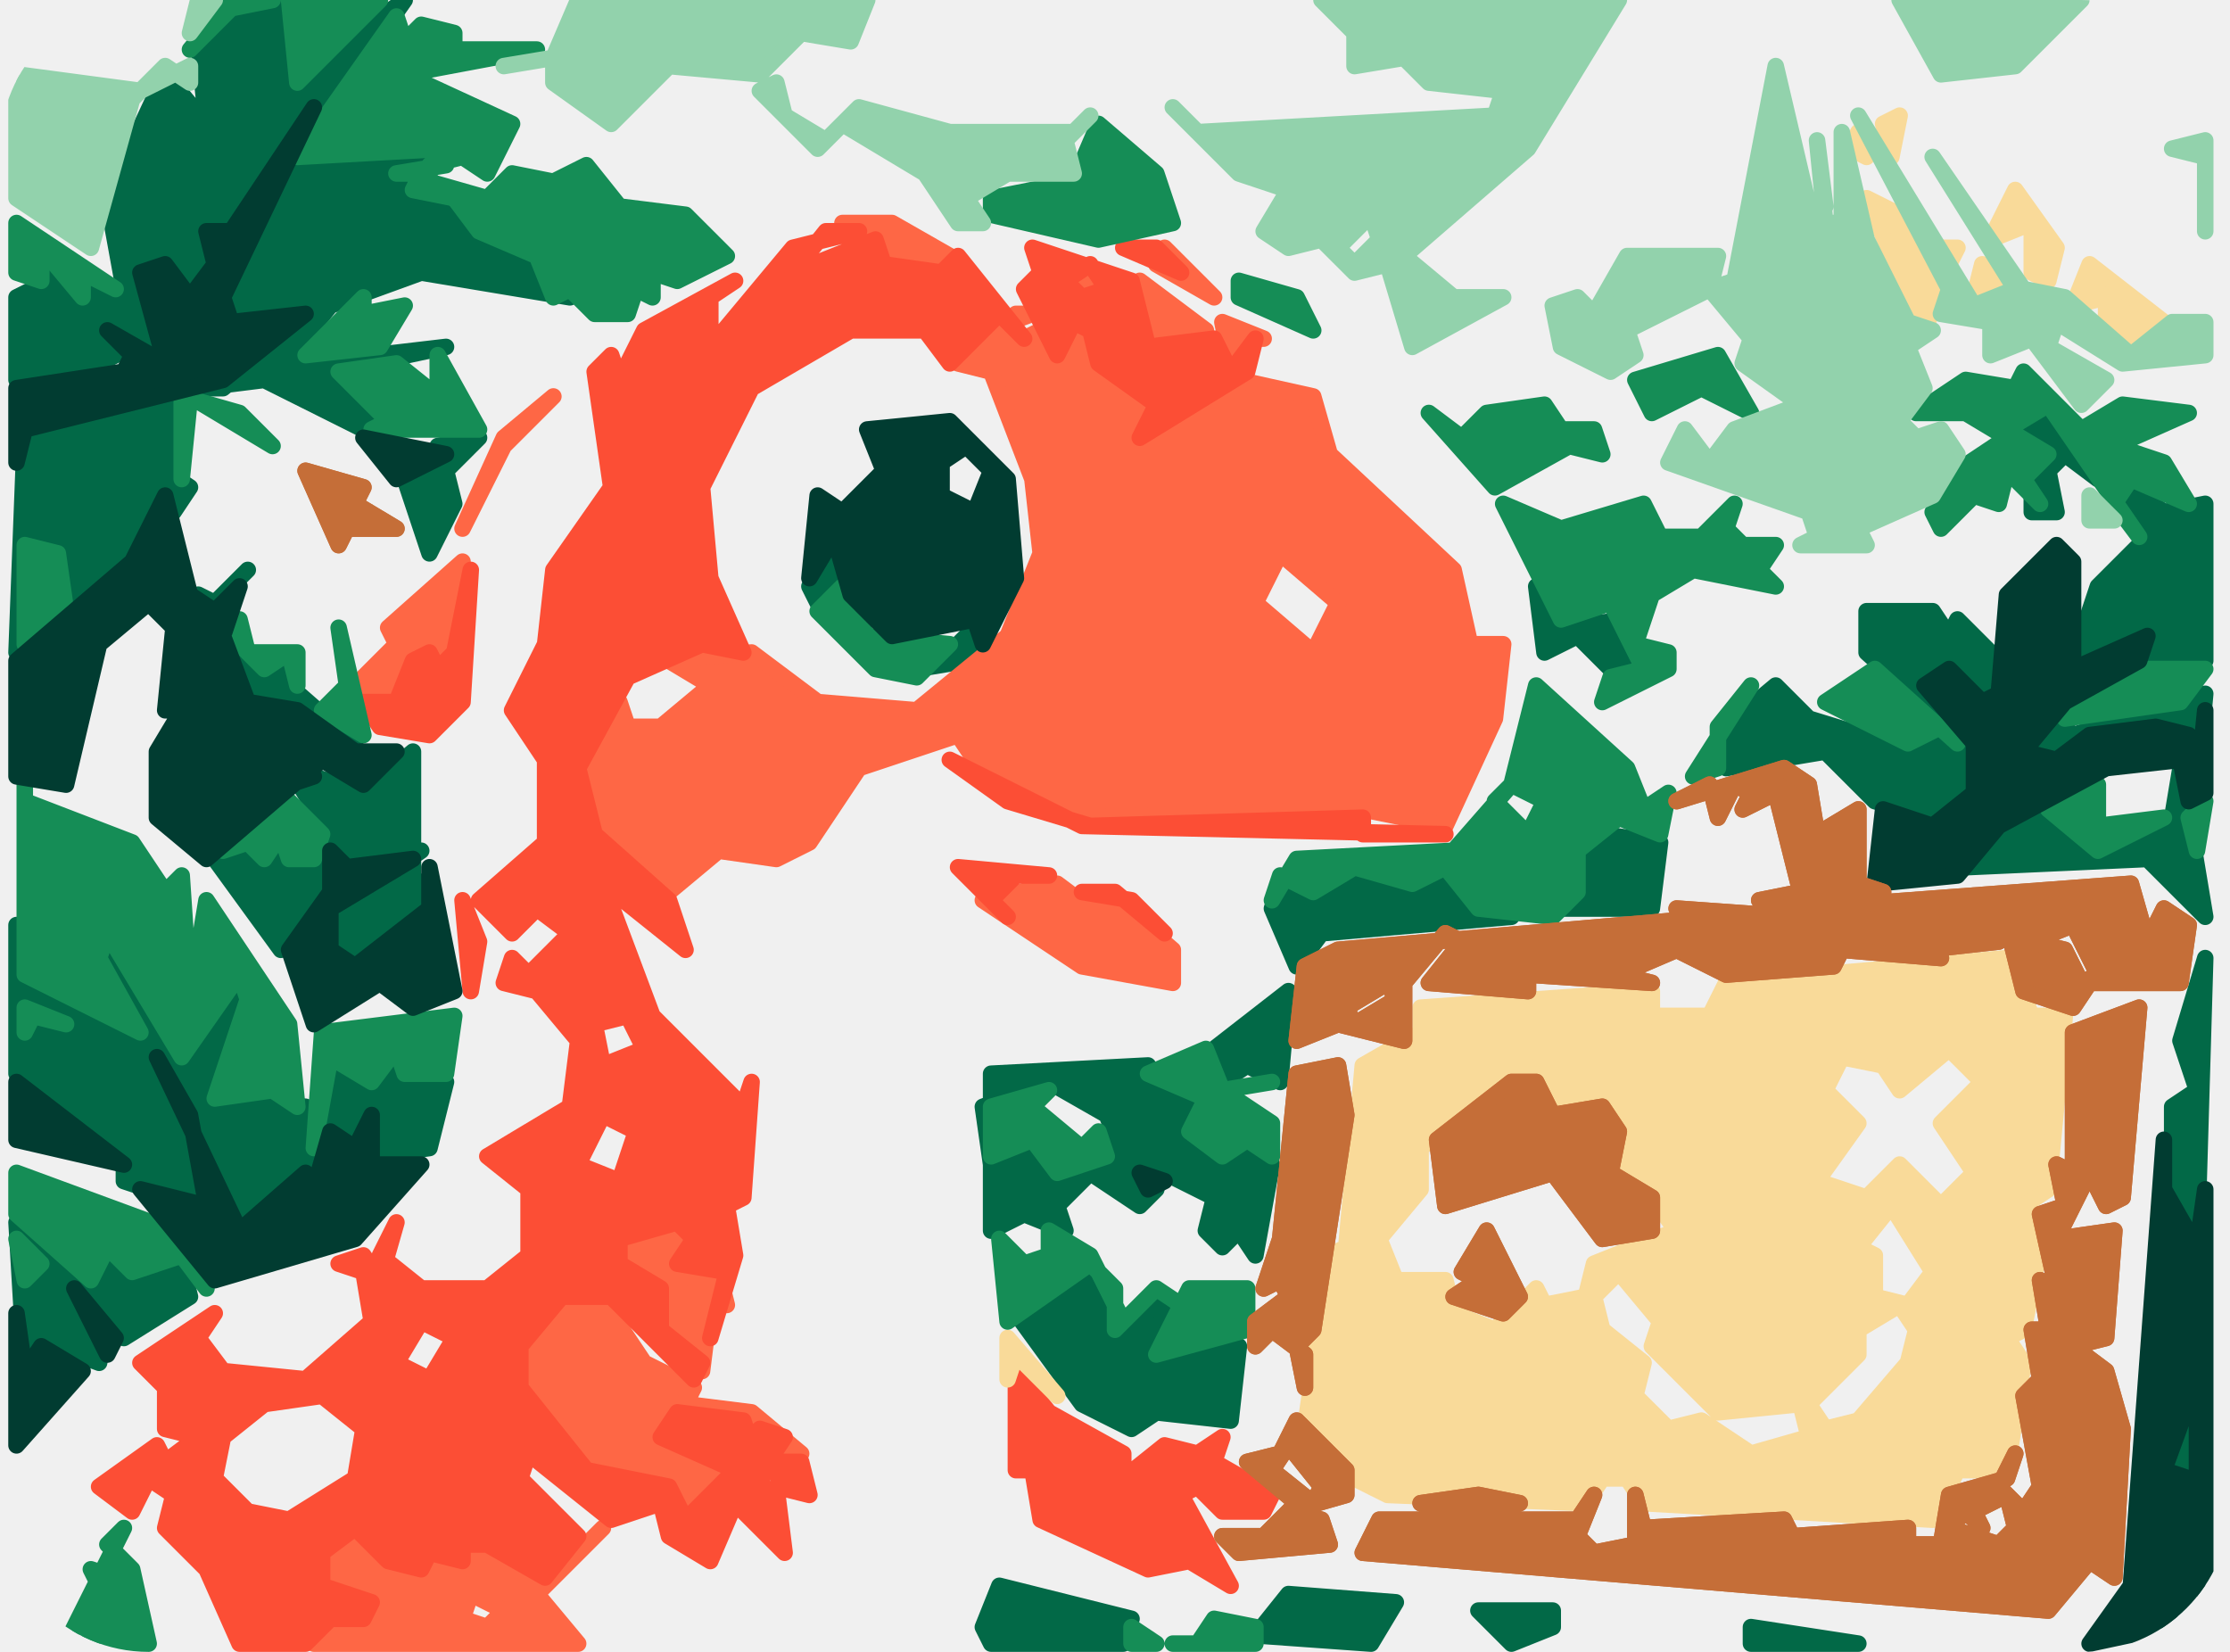
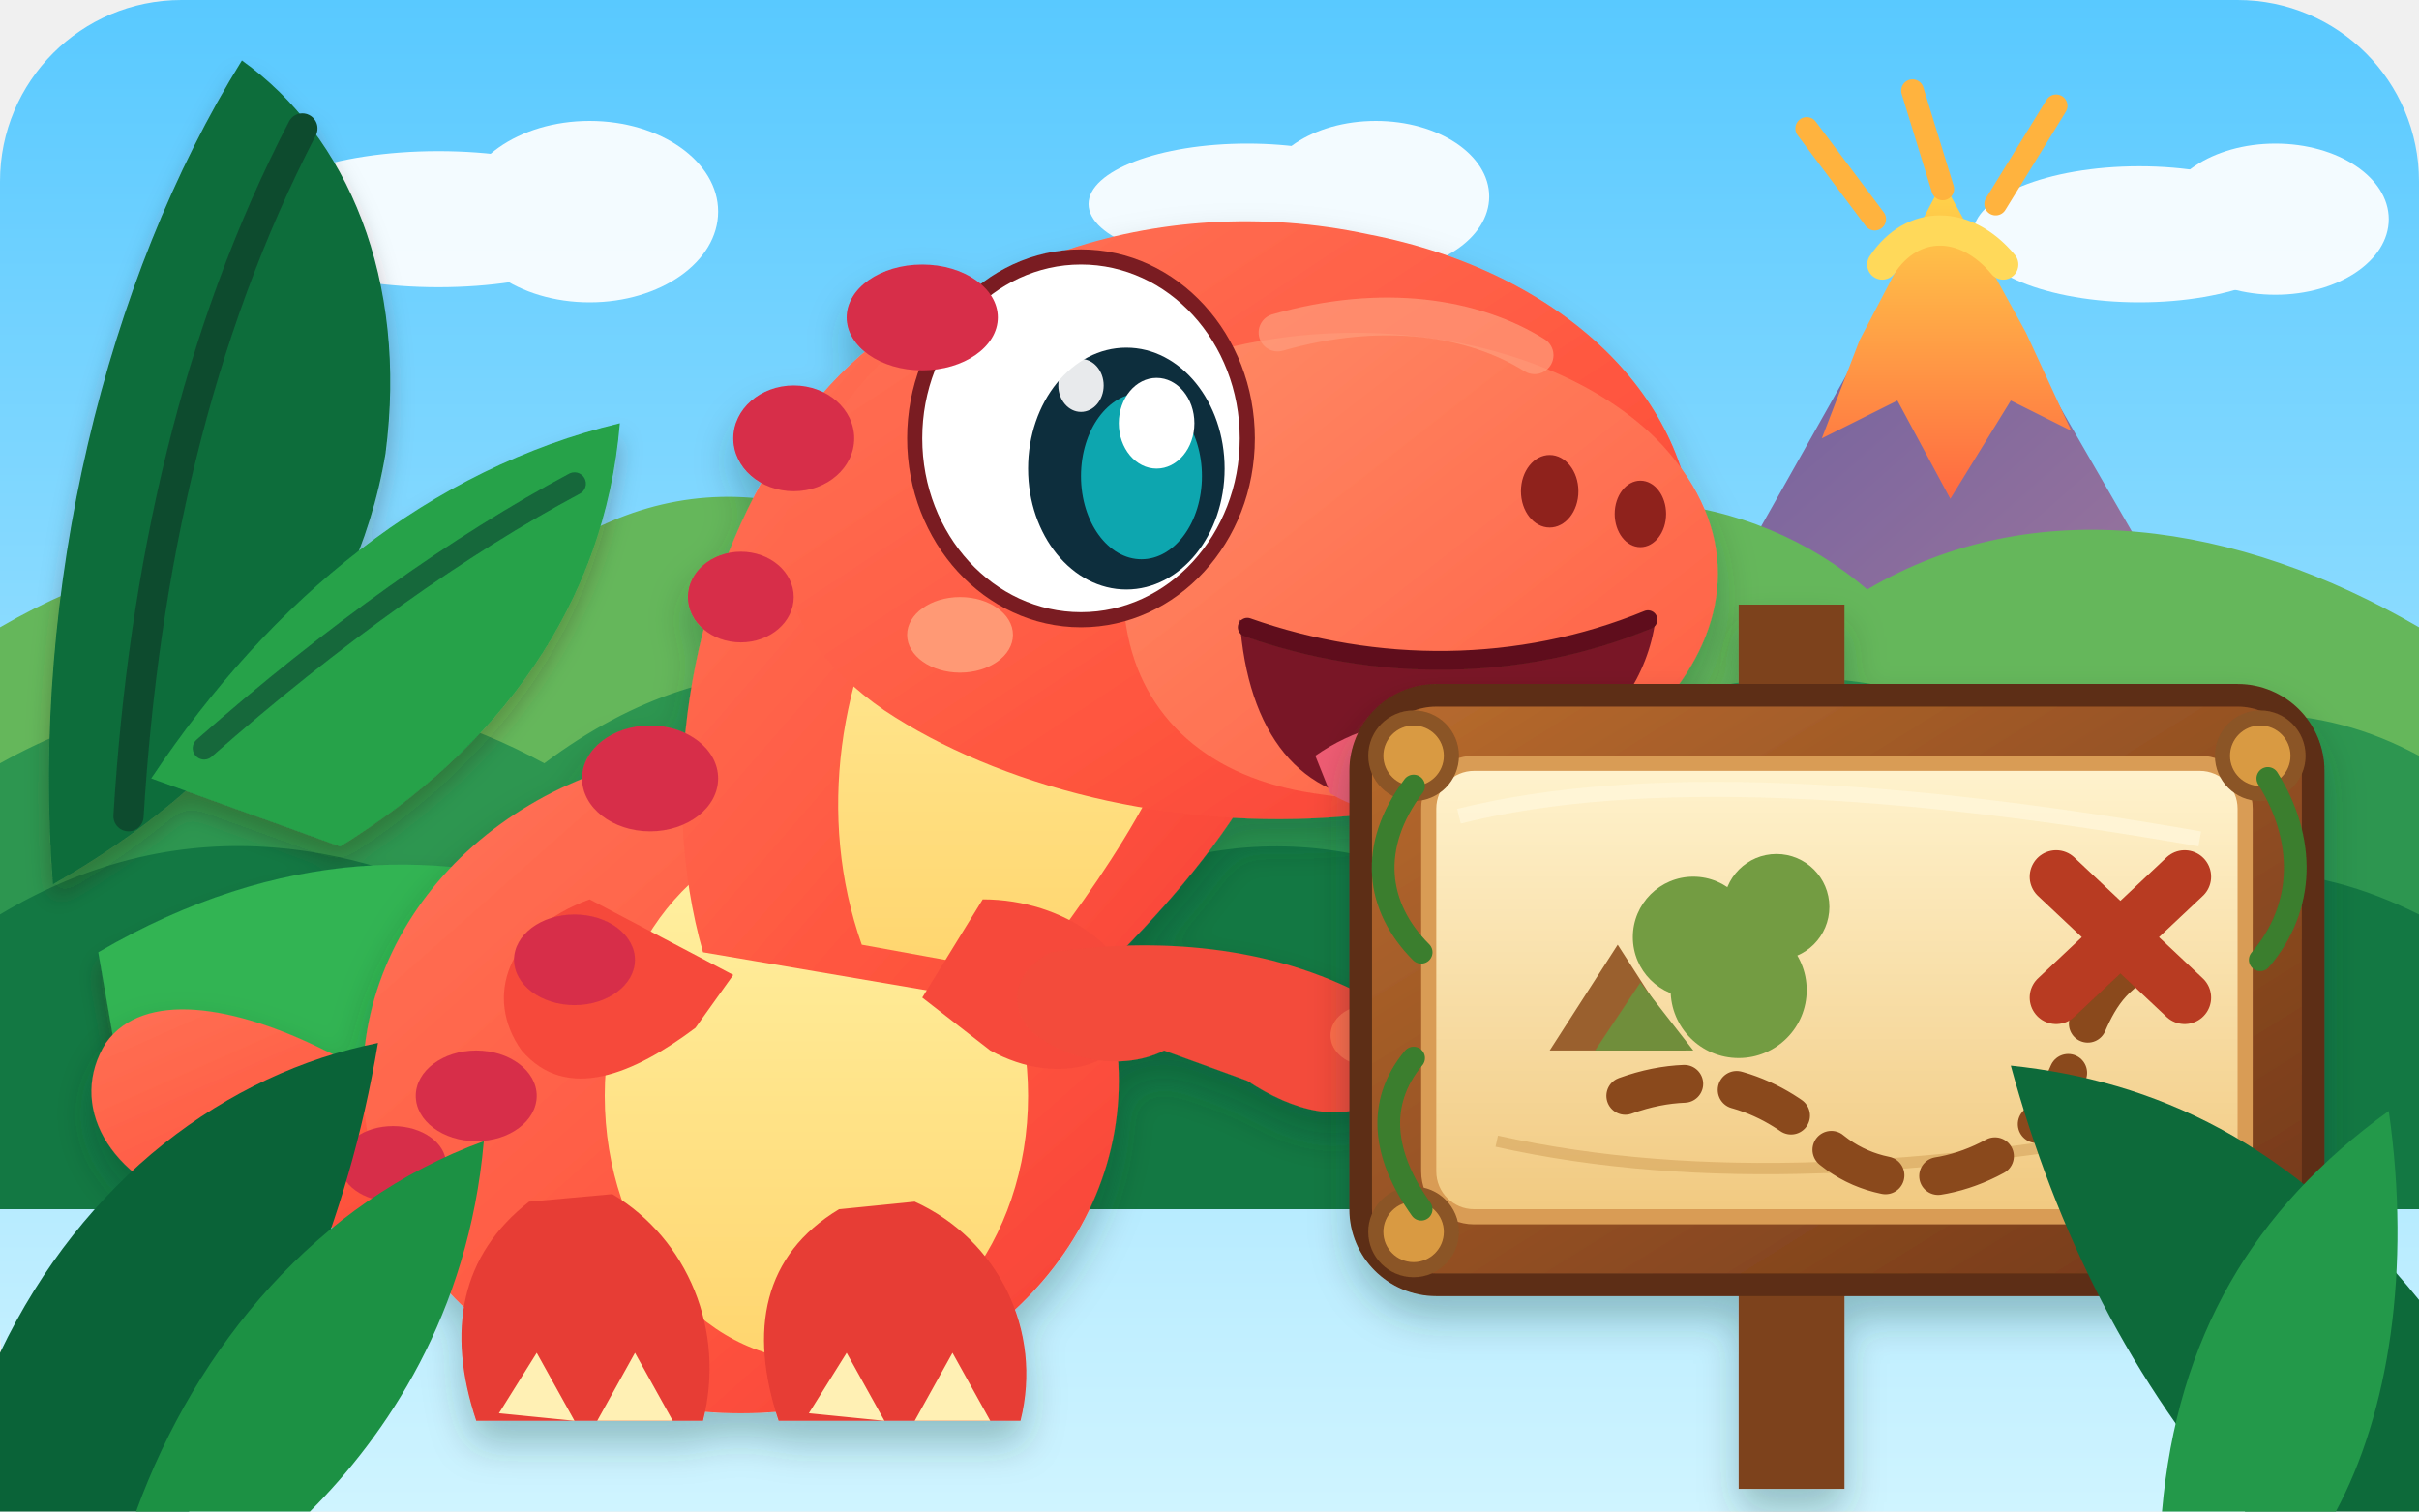
- <svg xmlns="http://www.w3.org/2000/svg" viewBox="0 0 270 200" role="img" aria-label="Mapa Aventura">
-   <style>path{stroke-width:2;stroke-linejoin:round;fill-rule:evenodd}</style>
-   <clipPath id="r">
-     <rect width="270" height="200" rx="18" />
-   </clipPath>
-   <g clip-path="url(#r)">
-     <path d="M212 197l0 2 13 0zM179 195l4 4 5 -2 0 -2zM152 198l14 1 3 -5 -13 -1zM119 197l1 2 16 0 1 -3 -16 -4zM266 168l-3 6 3 8zM123 159l8 11 6 3 3 -2 9 1 1 -9 -10 2 1 -8 -6 5 -3 -8 -4 4zM2 148l1 17 1 -3 8 3 1 -5 2 2 8 -5 -1 -4 -6 2 -3 -3 -2 4zM3 150l3 3 -3 3zM120 130l0 19 4 -2 5 2 -1 -3 4 -4 6 4 2 -2 -3 -2 2 -1 8 4 -1 4 2 2 2 -2 2 3 2 -11 -3 -2 -3 2 -4 -3 1 -5 -4 0 -2 -4zM119 134l8 -3 7 4 2 5 -6 3 -4 -1 -1 -3 -5 2zM156 120l-9 7 1 4 3 -2 4 2zM267 116l-3 10 2 6 -3 2 0 10 3 6zM2 112l0 18 6 6 7 3 0 4 9 3 -2 -11 -4 -7 2 -2 9 22 8 -7 1 2 1 -6 4 1 2 -4 0 6 7 -1 2 -8 -5 0 -1 -3 -3 4 -6 -5 1 9 -2 4 -1 -6 -12 -1 4 -14 -7 10 -14 -22 8 14 -1 3 -12 -5zM2 122l7 2 -5 0 -1 2zM154 110l3 7 3 -4 23 -2 -4 0 -4 -5 -3 2 -8 -2 -5 3 -4 -2zM201 102l-7 -1 -3 4 1 3 -3 2 11 0zM267 111l-3 -18 -1 6 -7 5 -9 -6 -9 7 22 -1zM50 91l-6 5 -9 -3 5 8 -2 4 -3 0 -1 -3 -2 3 -5 -3 4 -4 -5 6 8 11 5 -7 1 -6 2 2 9 -1 -10 7 1 6 10 -7 -2 -3zM245 92l16 -5 5 2 0 6 1 -11 -16 5 -2 -2 5 -4zM29 79l2 6 5 0 7 5 -8 -7 0 -3 -3 2zM118 76l-3 3 -4 -1 4 1 -4 2 6 -1zM209 88l0 5 12 -2 6 6 7 2 4 -3 0 -6 -6 -7 4 -3 5 4 0 -5 -4 -4 -1 2 -2 -3 -8 0 0 5 10 9 -4 3 -13 -4 -4 -4zM186 71l1 8 4 -2 5 5 2 -1 -1 -6 -8 1zM30 69l-4 4 -2 -1 2 1zM101 66l-3 5 1 2 3 -3zM258 59l-2 1 4 5 -6 6 -3 9 8 -4 2 1 -1 3 7 0 0 -19 -5 1zM58 53l-5 1 2 1 -6 3 3 9 3 -6 -1 -4zM247 49l1 2 -4 1 5 3 -3 3 0 4 3 0 -1 -5 2 -2 4 3zM21 48l-18 5 -1 26 1 -14 5 2 1 6 -5 5 11 -10 5 -9 1 3 2 -3 -3 -2zM69 36l-22 -15 7 -2 -19 1 14 -20 -11 8 -1 3 -2 -1 -1 -10 -10 5 1 10 -5 -6 -7 15 2 11 -5 -1 -2 2 -3 -5 1 3 -4 2 0 10 6 0 8 -4 3 2 -3 -11 4 -2 3 4 13 -22 2 1 -10 24 10 0 -11 9 -3 0 8 -1 12 6 2 -1 -6 -6 14 -3 -17 2 -1 -2 4 -5 11 -4zM2 38l2 -3 1 2z" fill="#026947" stroke="#026947" />
-     <path d="M73 185l-6 6 -2 -3 -3 3 -3 -3 -3 0 0 2 -4 -1 -1 2 -8 -5 -3 2 0 4 6 2 -8 5 32 0 -5 -6zM56 196l1 -3 4 2 -2 2zM77 149l-1 4 2 2 -4 3 -6 0 -4 5 0 5 7 9 10 2 2 4 4 0 1 -3 2 2 -3 -5 -7 -4 2 -3 8 1 1 3 4 1 -1 2 3 -1 -6 -5 -8 -1 1 -2 -6 -3 -4 -6 1 -2 2 2 -1 -2 4 -2 1 6 -2 0 3 0 3 5 1 -8 2 0 -1 -4 -3 1 -2 -6zM119 109l12 8 11 2 0 -4 -7 -6 -3 1 -4 -3zM56 68l-9 8 1 2 -4 4 1 3 3 -1 2 -5 2 -1 0 3 2 -2zM67 48l-6 5 -5 11 5 -10zM148 39l1 5 1 -3 3 0zM182 78l-4 0 -2 -9 -15 -14 -2 -7 -9 -2 -12 8 1 -5 -7 -5 0 -3 -2 -1 -1 2 -1 -2 -2 3 0 -3 -4 2 1 -4 2 0 -8 3 -1 3 4 1 5 13 1 9 -4 10 -11 9 -12 -1 -8 -6 -10 1 5 3 -6 5 -4 0 -1 -3 -4 10 2 6 8 7 6 -5 7 1 4 -2 6 -9 12 -4 4 6 12 4 33 -1 10 2 6 -13zM155 67l7 6 -3 6 -7 -6zM136 39l2 -1 1 3 7 -1 -8 -6 1 3zM130 34l3 1 -1 -2zM141 30l-1 2 7 4zM102 27l4 1 1 3 8 0 -7 -4z" fill="#FE6745" stroke="#FE6745" />
-     <path d="M123 166l0 12 2 0 1 6 13 6 5 -1 5 3 -6 -11 2 -1 3 3 5 0 1 -2 -7 -4 1 -3 -3 2 -4 -1 -5 4 0 -3 -9 -5zM56 109l1 11 1 -6zM131 108l4 0 6 5 -4 -4zM116 105l6 6 -2 -2 3 -3 4 0zM115 92l16 8 44 1 -10 0 0 -2 -33 1 -10 -3zM57 69l-2 10 -2 2 -1 -2 -2 1 -2 5 -4 0 2 3 6 1 4 -4zM136 30l7 3 -3 -3zM125 30l1 3 -2 2 4 8 2 -4 2 1 1 4 7 5 -2 4 13 -8 1 -4 -3 4 -2 -4 -8 1 -2 -8zM129 34l3 -2 2 3 -3 1zM116 31l-2 2 -7 -1 -1 -3 -10 4 4 -5 4 0 -8 2 -10 12 0 -6 3 -2 -11 6 -3 6 -1 -3 -2 2 2 14 -7 10 -1 9 -4 8 4 6 0 10 -8 7 4 4 3 -3 4 3 -5 5 -2 -2 -1 3 4 1 5 6 -1 8 -10 6 5 4 0 8 -5 4 -8 0 -5 -4 2 -4 -2 7 -2 -3 -3 1 3 1 1 6 -8 7 -10 -1 -3 -4 2 -3 -9 6 3 3 0 5 4 1 -4 3 -1 -2 -7 5 4 3 2 -4 3 2 -1 4 5 5 4 9 8 0 3 -3 4 0 1 -2 -6 -2 0 -4 4 -3 4 4 4 1 1 -2 4 1 0 -2 3 0 7 4 4 -5 -7 -7 1 -3 10 8 6 -2 1 4 5 3 3 -7 6 6 -1 -8 4 1 -1 -4 -4 0 2 -3 -3 -1 -1 2 -1 -3 -8 -1 -2 3 9 4 -6 6 -2 -4 -10 -2 -8 -10 0 -5 5 -6 6 0 10 10 1 -2 -5 -4 0 -5 -5 -3 0 -3 7 -2 2 2 -2 3 6 1 -2 8 3 -10 -1 -6 2 -1 1 -14 -1 3 -11 -11 -6 -16 10 8 -2 -6 -9 -8 -2 -8 6 -11 9 -4 5 1 -4 -9 -1 -11 6 -12 12 -7 9 0 3 4 6 -6 3 3zM61 183l2 2 -2 3zM88 181l4 0 -2 2zM91 177l4 2 -2 2zM39 169l5 4 -1 6 -8 5 -5 -1 -4 -4 1 -5 5 -4zM51 160l4 2 -3 5 -4 -2zM74 157l2 -1 1 2zM73 135l4 2 -2 6 -5 -2zM72 124l4 -1 2 4 -5 2z" fill="#FC4E35" stroke="#FC4E35" />
-     <path d="M122 162l0 5 1 -3 5 5zM250 123l-4 0 -3 -7 -34 3 -2 4 -7 0 0 -3 -28 2 0 3 -7 4 -2 22 -2 1 -3 21 4 1 2 5 4 2 24 1 2 -3 3 0 2 3 35 2 3 -6 6 0 2 -13 -2 -3 2 -1 2 -10 -2 -5 3 -2zM230 158l2 3 -1 4 -6 7 -4 1 -2 -3 6 -6 0 -3zM193 157l3 -3 5 6 -1 3 8 8 10 -1 1 4 -7 2 -6 -4 -4 1 -4 -4 1 -4 -5 -4zM229 146l5 8 -3 4 -4 -1 0 -5 -2 -1zM185 129l4 5 7 0 1 7 6 8 -10 4 -1 4 -5 1 -1 -2 -5 5 -5 -2 -1 -4 -6 0 -2 -5 5 -6 0 -5zM240 131l-5 5 4 6 -4 4 -5 -5 -4 4 -6 -2 5 -7 -4 -4 2 -4 5 1 2 3 6 -5zM253 32l-2 5 4 -1 0 4 5 2 2 -3zM240 32l-1 4 3 -1zM237 30l-2 0 1 2zM226 24l7 16 2 -5 -5 -9zM244 23l-3 6 5 -2 0 6 2 1 1 -4zM225 16l-1 2 2 1zM230 14l-2 1 1 4z" fill="#F9DA99" stroke="#F9DA99" />
-     <path d="M137 197l0 2 3 0zM152 197l-5 -1 -2 3 -3 0 10 0zM15 185l-7 14 10 0 -2 -9 -3 -3zM11 190l3 1 -2 1zM2 150l1 5 2 -2zM121 150l1 10 10 -7 3 3 0 5 5 -5 3 2 -3 6 11 -3 0 -5 -7 0 -1 2 -3 -2 -4 4 -4 -8 -5 -3 0 3 -3 1zM2 142l0 5 9 8 2 -4 3 3 6 -2 3 4 -4 -7zM120 134l0 6 5 -2 3 4 6 -2 -1 -3 -2 2 -6 -5 2 -2zM139 130l7 3 -2 4 4 3 3 -2 3 2 0 -4 -6 -4 6 -1 -6 1 -2 -5zM55 123l-16 2 -1 14 2 -11 5 3 3 -4 1 3 5 0zM3 122l0 3 1 -2 4 1zM267 97l-2 2 1 4zM39 101l-4 -4 -8 6 3 -1 2 2 2 -3 1 3 3 0zM248 98l6 5 8 -4 -8 1 0 -5zM3 95l0 23 14 7 -5 -9 1 -3 9 15 7 -10 1 3 -4 12 7 -1 3 2 -1 -10 -10 -15 -2 12 -1 -15 -2 2 -4 -6 -13 -5zM212 83l-7 11 3 -1 0 -5zM202 96l-3 2 -2 -5 -11 -10 -3 12 -7 8 -19 1 -3 5 1 -3 4 2 5 -3 7 2 4 -2 4 5 9 1 3 -3 0 -5 5 -4 5 2zM183 95l4 2 -2 4 -4 -4zM221 85l10 5 4 -2 2 2 -10 -9zM267 81l-8 0 -9 6 14 -2zM41 76l1 7 -3 3 5 3zM29 75l0 3 3 3 3 -2 1 4 0 -4 -6 0zM99 74l7 7 5 1 4 -4 -10 -1 -3 -6zM3 66l0 12 2 -4 1 2 2 -2 -1 -7zM182 61l7 14 6 -2 4 8 -4 1 -1 3 8 -4 0 -2 -4 -1 2 -6 5 -3 10 2 -2 -2 2 -3 -4 0 -2 -2 1 -3 -4 4 -5 0 -2 -4 -10 3zM194 68l1 5 -2 -2zM194 55l-1 -3 -4 0 -2 -3 -7 1 -3 3 -4 -3 8 9 9 -5zM22 48l0 10 1 -10 10 6 -4 -4zM232 50l6 0 5 3 -6 4 -3 5 1 2 4 -4 3 1 1 -4 4 4 -2 -3 3 -3 -5 -3 5 -3 11 16 -3 -4 2 -3 7 3 -3 -5 -6 -2 9 -4 -8 -1 -5 3 -7 -7 -1 2 -6 -1zM212 50l-4 -7 -10 3 2 4 6 -3zM58 52l-5 -9 0 5 -5 -4 -7 1 6 6 -2 1zM49 37l-5 1 0 -2 -7 7 9 -1zM150 34l0 2 9 4 -2 -4zM2 27l0 6 3 1 0 -4 5 6 0 -3 4 2zM142 27l-2 -6 -7 -6 -3 7 -10 2 0 2 13 3zM36 19l18 -1 0 2 -6 1 3 0 -1 2 5 1 3 4 7 3 2 5 2 -1 3 3 4 0 1 -3 2 1 0 -3 3 1 6 -3 -5 -5 -8 -1 -4 -5 -4 2 -5 -1 -3 3 -7 -2 0 -2 4 -1 3 2 3 -6 -13 -6 16 -3 -10 0 0 -2 -4 -1 -2 2 -1 -3zM36 10l10 -10 -11 0zM33 0l-5 0 -5 6 5 -5z" fill="#158D56" stroke="#158D56" />
-     <path d="M253 60l0 3 3 0zM267 17l-4 1 4 1 0 9zM225 14l11 21 -1 3 6 1 0 4 5 -2 6 8 3 -3 -7 -4 1 -3 8 5 10 -1 0 -4 -4 0 -5 4 -8 -7 -5 -1 -11 -16 10 16 -5 2zM92 11l7 7 3 -3 10 6 4 6 3 0 -2 -3 5 -3 8 0 -1 -4 3 -3 -2 2 -15 0 -11 -3 -4 4 -5 -3 -1 -4zM215 8l-5 26 -3 1 1 -4 -11 0 -4 7 -2 -2 -3 1 1 5 6 3 3 -2 -1 -3 10 -5 5 6 -1 3 7 5 -8 3 -3 4 -3 -4 -2 4 17 6 1 3 -2 1 8 0 -1 -2 9 -4 3 -5 -2 -3 -3 1 -2 -2 3 -4 -2 -5 3 -2 -3 -1 -5 -10 -3 -13 0 11 -2 0 -1 -10 1 8 -2 0zM23 8l-6 3 -15 -2 0 15 9 6 5 -18 4 -4 3 2zM230 0l5 9 9 -1 8 -8zM196 0l-36 0 4 4 0 4 6 -1 3 3 9 1 -1 3 -36 2 -3 -3 8 8 6 2 -3 5 3 2 4 -1 4 4 4 -1 3 10 11 -6 -6 0 -6 -5 15 -13zM166 26l1 3 -3 3 -2 -2zM61 8l6 -1 0 3 7 5 7 -7 11 1 5 -5 6 1 2 -5 -35 0 -3 7zM26 0l-2 0 -1 4z" fill="#92D2AC" stroke="#92D2AC" />
-     <path d="M2 159l0 16 8 -9 -5 -3 -2 3zM9 156l4 8 1 -2zM138 142l1 2 2 -1zM262 138l-4 54 -5 7 14 -3 0 -52 -1 7 -4 -7zM266 167l0 16 -1 -4 -3 -1zM2 131l0 7 13 3zM19 128l4 7 2 11 -8 -2 9 11 17 -5 8 -9 -6 0 0 -6 -2 4 -3 -2 -2 7 -1 -2 -8 7zM40 103l0 5 -5 7 3 9 8 -5 4 3 5 -2 -3 -15 0 5 -9 7 -3 -2 0 -5 10 -6 -8 1zM249 66l-6 6 -1 12 -2 1 -4 -4 -3 2 6 7 0 6 -5 4 -6 -2 -1 9 10 -1 5 -6 13 -7 9 -1 1 5 2 -1 0 -10 -1 10 -1 -7 -4 -1 -8 1 -4 3 -4 -1 5 -6 9 -5 1 -3 -9 4 0 -13zM20 60l-4 8 -14 12 0 14 6 1 4 -17 6 -5 3 3 -1 10 2 0 -3 5 0 8 6 5 14 -12 5 3 4 -4 -5 0 -7 -5 -6 -1 -3 -8 2 -6 -3 3 -3 -2zM34 93l4 1 -3 1zM26 83l1 5 -2 -2zM44 53l4 5 6 -3zM105 52l2 5 -5 5 -3 -2 -1 10 3 -5 2 7 5 5 10 -2 1 3 4 -8 -1 -12 -7 -7zM117 54l3 3 -2 5 -4 -2 0 -4zM38 13l-10 15 -3 0 1 4 -3 4 -3 -4 -3 1 3 11 -7 -4 3 3 -1 2 -13 2 0 9 1 -4 24 -6 10 -8 -9 1 -1 -3z" fill="#013C31" stroke="#013C31" />
-     <path d="M157 172l-2 4 -4 1 6 5 -4 4 -5 0 2 2 11 -1 -1 -3 -4 -1 7 -2 0 -3zM156 175l4 5 -1 2 -5 -4zM180 149l-3 5 2 1 -3 2 6 2 2 -2zM174 138l1 8 13 -4 6 8 6 -1 0 -4 -5 -3 1 -5 -2 -3 -6 1 -2 -4 -3 0zM162 129l-5 1 -2 20 -2 6 2 -1 1 2 -4 3 0 3 2 -2 4 3 0 4 -1 -5 2 -2 4 -26zM259 122l-8 3 0 17 -2 -1 1 5 -3 1 2 9 -2 -1 1 6 -2 0 1 6 -2 2 2 11 -2 3 -3 -3 2 -4 -1 3 -7 2 -1 6 -4 0 0 -2 -14 1 -1 -2 -17 1 -1 -4 0 6 -5 1 -2 -2 2 -5 -2 3 -10 0 0 -2 3 0 -5 -1 -7 1 6 0 0 2 -11 0 -2 4 83 7 5 -6 3 2 1 -18 -2 -7 -4 -3 4 -1 1 -13 -7 1 4 -8 2 4 2 -1zM235 187l8 1 -6 1zM243 181l1 4 -2 2 -6 -2 2 -2 2 2 -1 -2zM254 167l-2 23 -1 -8zM265 112l-3 -2 -2 4 -2 -7 -40 3 0 -2 10 0 -3 -1 0 -9 -5 3 -1 -6 -3 -2 -13 4 4 -2 1 4 2 -4 2 1 -1 2 4 -2 3 12 -5 1 4 0 0 2 -14 -1 5 1 -46 4 -4 2 -1 9 5 -2 8 2 0 -7 5 -6 2 1 -4 5 12 1 0 -2 15 1 -4 -1 7 -3 6 3 13 -1 1 -2 12 1 -2 -1 9 -1 1 -2 2 8 6 2 2 -3 11 0zM168 119l1 2 -5 3 -1 -2zM250 118l1 2 -2 1zM246 114l5 -2 3 6 -2 1 -2 -4zM37 57l4 9 1 -2 6 0 -5 -3 1 -2z" fill="#C56E38" stroke="#C56E38" />
-     <path d="M157 172l-2 4 -4 1 6 5 -4 4 -5 0 2 2 11 -1 -1 -3 -4 -1 7 -2 0 -3zM156 175l4 5 -1 2 -5 -4zM180 149l-3 5 2 1 -3 2 6 2 2 -2zM174 138l1 8 13 -4 6 8 6 -1 0 -4 -5 -3 1 -5 -2 -3 -6 1 -2 -4 -3 0zM162 129l-5 1 -2 20 -2 6 2 -1 1 2 -4 3 0 3 2 -2 4 3 0 4 -1 -5 2 -2 4 -26zM259 122l-8 3 0 17 -2 -1 1 5 -3 1 2 9 -2 -1 1 6 -2 0 1 6 -2 2 2 11 -2 3 -3 -3 2 -4 -1 3 -7 2 -1 6 -4 0 0 -2 -14 1 -1 -2 -17 1 -1 -4 0 6 -5 1 -2 -2 2 -5 -2 3 -10 0 0 -2 3 0 -5 -1 -7 1 6 0 0 2 -11 0 -2 4 83 7 5 -6 3 2 1 -18 -2 -7 -4 -3 4 -1 1 -13 -7 1 4 -8 2 4 2 -1zM235 187l8 1 -6 1zM243 181l1 4 -2 2 -6 -2 2 -2 2 2 -1 -2zM254 167l-2 23 -1 -8zM265 112l-3 -2 -2 4 -2 -7 -40 3 0 -2 10 0 -3 -1 0 -9 -5 3 -1 -6 -3 -2 -13 4 4 -2 1 4 2 -4 2 1 -1 2 4 -2 3 12 -5 1 4 0 0 2 -14 -1 5 1 -46 4 -4 2 -1 9 5 -2 8 2 0 -7 5 -6 2 1 -4 5 12 1 0 -2 15 1 -4 -1 7 -3 6 3 13 -1 1 -2 12 1 -2 -1 9 -1 1 -2 2 8 6 2 2 -3 11 0zM168 119l1 2 -5 3 -1 -2zM250 118l1 2 -2 1zM246 114l5 -2 3 6 -2 1 -2 -4zM37 57l4 9 1 -2 6 0 -5 -3 1 -2z" fill="#C56E38" stroke="#C56E38" />
+ <svg xmlns="http://www.w3.org/2000/svg" viewBox="0 0 320 200" role="img" aria-label="Mapa Aventura">
+   <defs>
+     <linearGradient id="sky" x1="0" y1="0" x2="0" y2="1">
+       <stop offset="0" stop-color="#59C9FF" />
+       <stop offset="1" stop-color="#CFF4FF" />
+     </linearGradient>
+     <linearGradient id="mount" x1="0" y1="0" x2="1" y2="1">
+       <stop offset="0" stop-color="#665CA0" />
+       <stop offset="1" stop-color="#A67A9B" />
+     </linearGradient>
+     <linearGradient id="lava" x1="0" y1="0" x2="0" y2="1">
+       <stop offset="0" stop-color="#FFD64A" />
+       <stop offset="1" stop-color="#FF6941" />
+     </linearGradient>
+     <linearGradient id="dinoBody" x1="0" y1="0" x2="1" y2="1">
+       <stop offset="0" stop-color="#FF7659" />
+       <stop offset="0.6" stop-color="#FF563F" />
+       <stop offset="1" stop-color="#F53E36" />
+     </linearGradient>
+     <linearGradient id="dinoSnout" x1="0" y1="0" x2="1" y2="1">
+       <stop offset="0" stop-color="#FF8B66" />
+       <stop offset="1" stop-color="#FF5D43" />
+     </linearGradient>
+     <linearGradient id="belly" x1="0" y1="0" x2="0" y2="1">
+       <stop offset="0" stop-color="#FFF2A4" />
+       <stop offset="1" stop-color="#FFD56E" />
+     </linearGradient>
+     <linearGradient id="wood" x1="0" y1="0" x2="1" y2="1">
+       <stop offset="0" stop-color="#B86B2E" />
+       <stop offset="1" stop-color="#713719" />
+     </linearGradient>
+     <linearGradient id="paper" x1="0" y1="0" x2="0" y2="1">
+       <stop offset="0" stop-color="#FFF3CE" />
+       <stop offset="1" stop-color="#F1C980" />
+     </linearGradient>
+     <filter id="shadow" x="-20%" y="-20%" width="140%" height="150%">
+       <feDropShadow dx="0" dy="3" stdDeviation="2.5" flood-color="#073D2E" flood-opacity="0.28" />
+     </filter>
+     <filter id="softShadow" x="-20%" y="-20%" width="140%" height="150%">
+       <feDropShadow dx="0" dy="2" stdDeviation="1.5" flood-color="#3D1C0D" flood-opacity="0.26" />
+     </filter>
+   </defs>
+   <rect width="320" height="200" rx="24" fill="url(#sky)" />
+   <g fill="#FFFFFF" opacity=".92">
+     <ellipse cx="58" cy="29" rx="25" ry="9" />
+     <ellipse cx="78" cy="28" rx="17" ry="12" />
+     <ellipse cx="42" cy="31" rx="14" ry="8" />
+     <ellipse cx="165" cy="27" rx="21" ry="8" />
+     <ellipse cx="182" cy="26" rx="15" ry="10" />
+     <ellipse cx="283" cy="31" rx="22" ry="9" />
+     <ellipse cx="301" cy="29" rx="15" ry="10" />
  </g>
+   <g>
+     <path d="M217 98L257 27L298 98Z" fill="url(#mount)" />
+     <path d="M246 45L257 24L268 44L274 57L266 53L258 66L251 53L241 58Z" fill="url(#lava)" />
+     <path d="M249 35C253 29 260 29 265 35" fill="none" stroke="#FFD95A" stroke-width="4" stroke-linecap="round" />
+     <path d="M257 25L253 12M264 27L272 14M248 29L239 17" fill="none" stroke="#FFB33E" stroke-width="3" stroke-linecap="round" />
+   </g>
+   <path d="M0 83C24 69 48 70 65 80C84 61 107 62 125 77C145 61 169 61 188 76C207 61 232 65 247 78C269 65 296 69 320 83V128H0Z" fill="#65B75B" />
+   <path d="M0 101C25 87 52 90 72 101C96 83 120 87 140 100C163 84 187 87 205 101C228 84 254 88 273 101C292 92 307 93 320 100V145H0Z" fill="#2D9650" />
+   <path d="M0 121C25 106 49 112 67 122C91 107 119 109 138 122C158 108 182 109 202 123C224 108 250 110 270 124C290 112 306 114 320 121V160H0Z" fill="#137843" />
+   <g filter="url(#softShadow)">
+     <path d="M7 117C4 78 14 37 32 8C46 18 54 37 51 60C47 84 30 104 7 117Z" fill="#0B6D3B" />
+     <path d="M17 108C19 75 26 44 40 17" fill="none" stroke="#084C2E" stroke-width="4" stroke-linecap="round" />
+     <path d="M20 103C36 79 57 62 82 56C80 80 66 99 45 112Z" fill="#25A248" />
+     <path d="M27 99C44 84 61 72 76 64" fill="none" stroke="#14683B" stroke-width="3" stroke-linecap="round" />
+     <path d="M13 126C37 112 59 112 79 119C65 140 43 151 17 149Z" fill="#30B453" />
+   </g>
+   <g filter="url(#shadow)">
+     <path d="M92 143C69 161 46 166 27 160C14 156 9 146 14 138C19 131 31 133 43 139C57 146 69 140 81 127Z" fill="url(#dinoBody)" />
+     <ellipse cx="98" cy="143" rx="50" ry="44" fill="url(#dinoBody)" />
+     <ellipse cx="108" cy="145" rx="28" ry="35" fill="url(#belly)" />
+     <path d="M93 126C87 105 91 79 103 60C114 42 132 33 150 38C168 43 178 60 174 81C171 103 155 120 140 134Z" fill="url(#dinoBody)" />
+     <path d="M114 125C108 108 111 89 120 74C128 60 138 53 148 56C159 59 164 70 160 84C156 102 146 116 136 129Z" fill="url(#belly)" />
+     <path d="M110 56C124 35 153 25 181 31C207 36 224 53 224 72C224 91 205 106 178 108C155 110 132 104 117 94C101 83 100 68 110 56Z" fill="url(#dinoBody)" />
+     <path d="M153 49C178 39 207 45 220 59C230 70 229 82 221 92C211 103 193 108 174 105C160 103 151 95 149 83C147 71 148 59 153 49Z" fill="url(#dinoSnout)" />
+     <ellipse cx="143" cy="58" rx="22" ry="24" fill="#FFFFFF" stroke="#7A1E20" stroke-width="2" />
+     <ellipse cx="149" cy="62" rx="13" ry="16" fill="#102D3D" />
+     <ellipse cx="151" cy="63" rx="8" ry="11" fill="#09A6AF" />
+     <ellipse cx="153" cy="56" rx="5" ry="6" fill="#FFFFFF" />
+     <ellipse cx="143" cy="51" rx="3" ry="3.5" fill="#FFFFFF" opacity=".9" />
+     <ellipse cx="205" cy="65" rx="3.8" ry="4.8" fill="#8F201F" />
+     <ellipse cx="217" cy="68" rx="3.4" ry="4.4" fill="#8F201F" />
+     <path d="M164 82C180 90 204 90 219 82C217 97 201 107 184 106C172 106 165 97 164 82Z" fill="#791927" />
+     <path d="M174 100C184 93 197 94 206 101C198 108 184 110 176 105Z" fill="#EF5B73" />
+     <path d="M165 83C182 89 201 89 218 82" fill="none" stroke="#5E111C" stroke-width="2.5" stroke-linecap="round" />
+     <ellipse cx="127" cy="84" rx="7" ry="5" fill="#FFA07A" opacity=".9" />
+     <path d="M169 44C183 40 195 42 203 47" fill="none" stroke="#FF9D7C" stroke-width="5" stroke-linecap="round" opacity=".7" />
+     <path d="M78 119C67 123 64 132 69 139C75 146 84 142 92 136L97 129Z" fill="#F64A3A" />
+     <path d="M130 119C141 119 150 126 150 133C150 141 140 144 131 139L122 132Z" fill="#F64A3A" />
+     <path d="M139 126C153 124 168 125 181 132C187 135 188 141 183 145C178 149 171 147 165 143L154 139C148 142 140 140 136 136C133 132 135 128 139 126Z" fill="#F34B3A" />
+     <ellipse cx="181" cy="137" rx="5" ry="4" fill="#FF6B4C" />
+     <path d="M70 159C61 166 59 176 63 188H93C96 176 91 164 81 158Z" fill="#E73D35" />
+     <path d="M111 160C101 166 99 176 103 188H135C138 176 132 164 121 159Z" fill="#E73D35" />
+     <path d="M66 187L71 179L76 188Z" fill="#FFF0B4" />
+     <path d="M79 188L84 179L89 188Z" fill="#FFF0B4" />
+     <path d="M107 187L112 179L117 188Z" fill="#FFF0B4" />
+     <path d="M121 188L126 179L131 188Z" fill="#FFF0B4" />
+     <g fill="#D72F49">
+       <ellipse cx="122" cy="42" rx="10" ry="7" />
+       <ellipse cx="105" cy="58" rx="8" ry="7" />
+       <ellipse cx="98" cy="79" rx="7" ry="6" />
+       <ellipse cx="86" cy="103" rx="9" ry="7" />
+       <ellipse cx="76" cy="127" rx="8" ry="6" />
+       <ellipse cx="63" cy="145" rx="8" ry="6" />
+       <ellipse cx="52" cy="154" rx="7" ry="5" />
+     </g>
+   </g>
+   <g filter="url(#shadow)">
+     <path d="M230 80H244V197H230Z" fill="#7D431E" />
+     <rect x="180" y="92" width="126" height="78" rx="10" fill="url(#wood)" stroke="#5D2E16" stroke-width="3" />
+     <rect x="189" y="101" width="108" height="60" rx="6" fill="url(#paper)" stroke="#D99C55" stroke-width="2" />
+     <path d="M193 108C217 102 251 104 291 111" fill="none" stroke="#FFF6D8" stroke-width="2" opacity=".85" />
+     <path d="M198 151C225 157 255 155 288 149" fill="none" stroke="#D7A75F" stroke-width="1.5" opacity=".65" />
+     <g fill="#739C42">
+       <circle cx="224" cy="124" r="8" />
+       <circle cx="235" cy="120" r="7" />
+       <circle cx="230" cy="131" r="9" />
+     </g>
+     <path d="M205 139L214 125L223 139Z" fill="#9A612D" />
+     <path d="M211 139L217 130L224 139Z" fill="#708E3B" />
+     <path d="M215 145C226 141 235 145 241 151C248 158 259 157 267 151C276 144 274 133 282 128" fill="none" stroke="#8A481E" stroke-width="5" stroke-linecap="round" stroke-dasharray="8 7" />
+     <path d="M272 116L289 132M289 116L272 132" stroke="#B83A20" stroke-width="7" stroke-linecap="round" />
+     <g fill="#D99A43" stroke="#8B5425" stroke-width="2">
+       <circle cx="187" cy="100" r="5" />
+       <circle cx="299" cy="100" r="5" />
+       <circle cx="187" cy="163" r="5" />
+       <circle cx="299" cy="163" r="5" />
+     </g>
+     <path d="M187 104C181 112 182 120 188 126M300 103C305 111 305 120 299 127M188 160C183 153 182 146 187 140" fill="none" stroke="#3A7E2D" stroke-width="3" stroke-linecap="round" />
+   </g>
+   <path d="M0 179C11 156 30 142 50 138C46 162 37 182 25 200H0Z" fill="#0A6338" />
+   <path d="M18 200C26 178 42 159 64 151C62 174 51 190 41 200Z" fill="#1C9144" />
+   <path d="M320 172C303 151 285 143 266 141C272 163 282 183 297 200H320Z" fill="#0D6A3A" />
+   <path d="M286 200C288 177 298 160 316 147C319 168 316 187 309 200Z" fill="#23994A" />
</svg>
